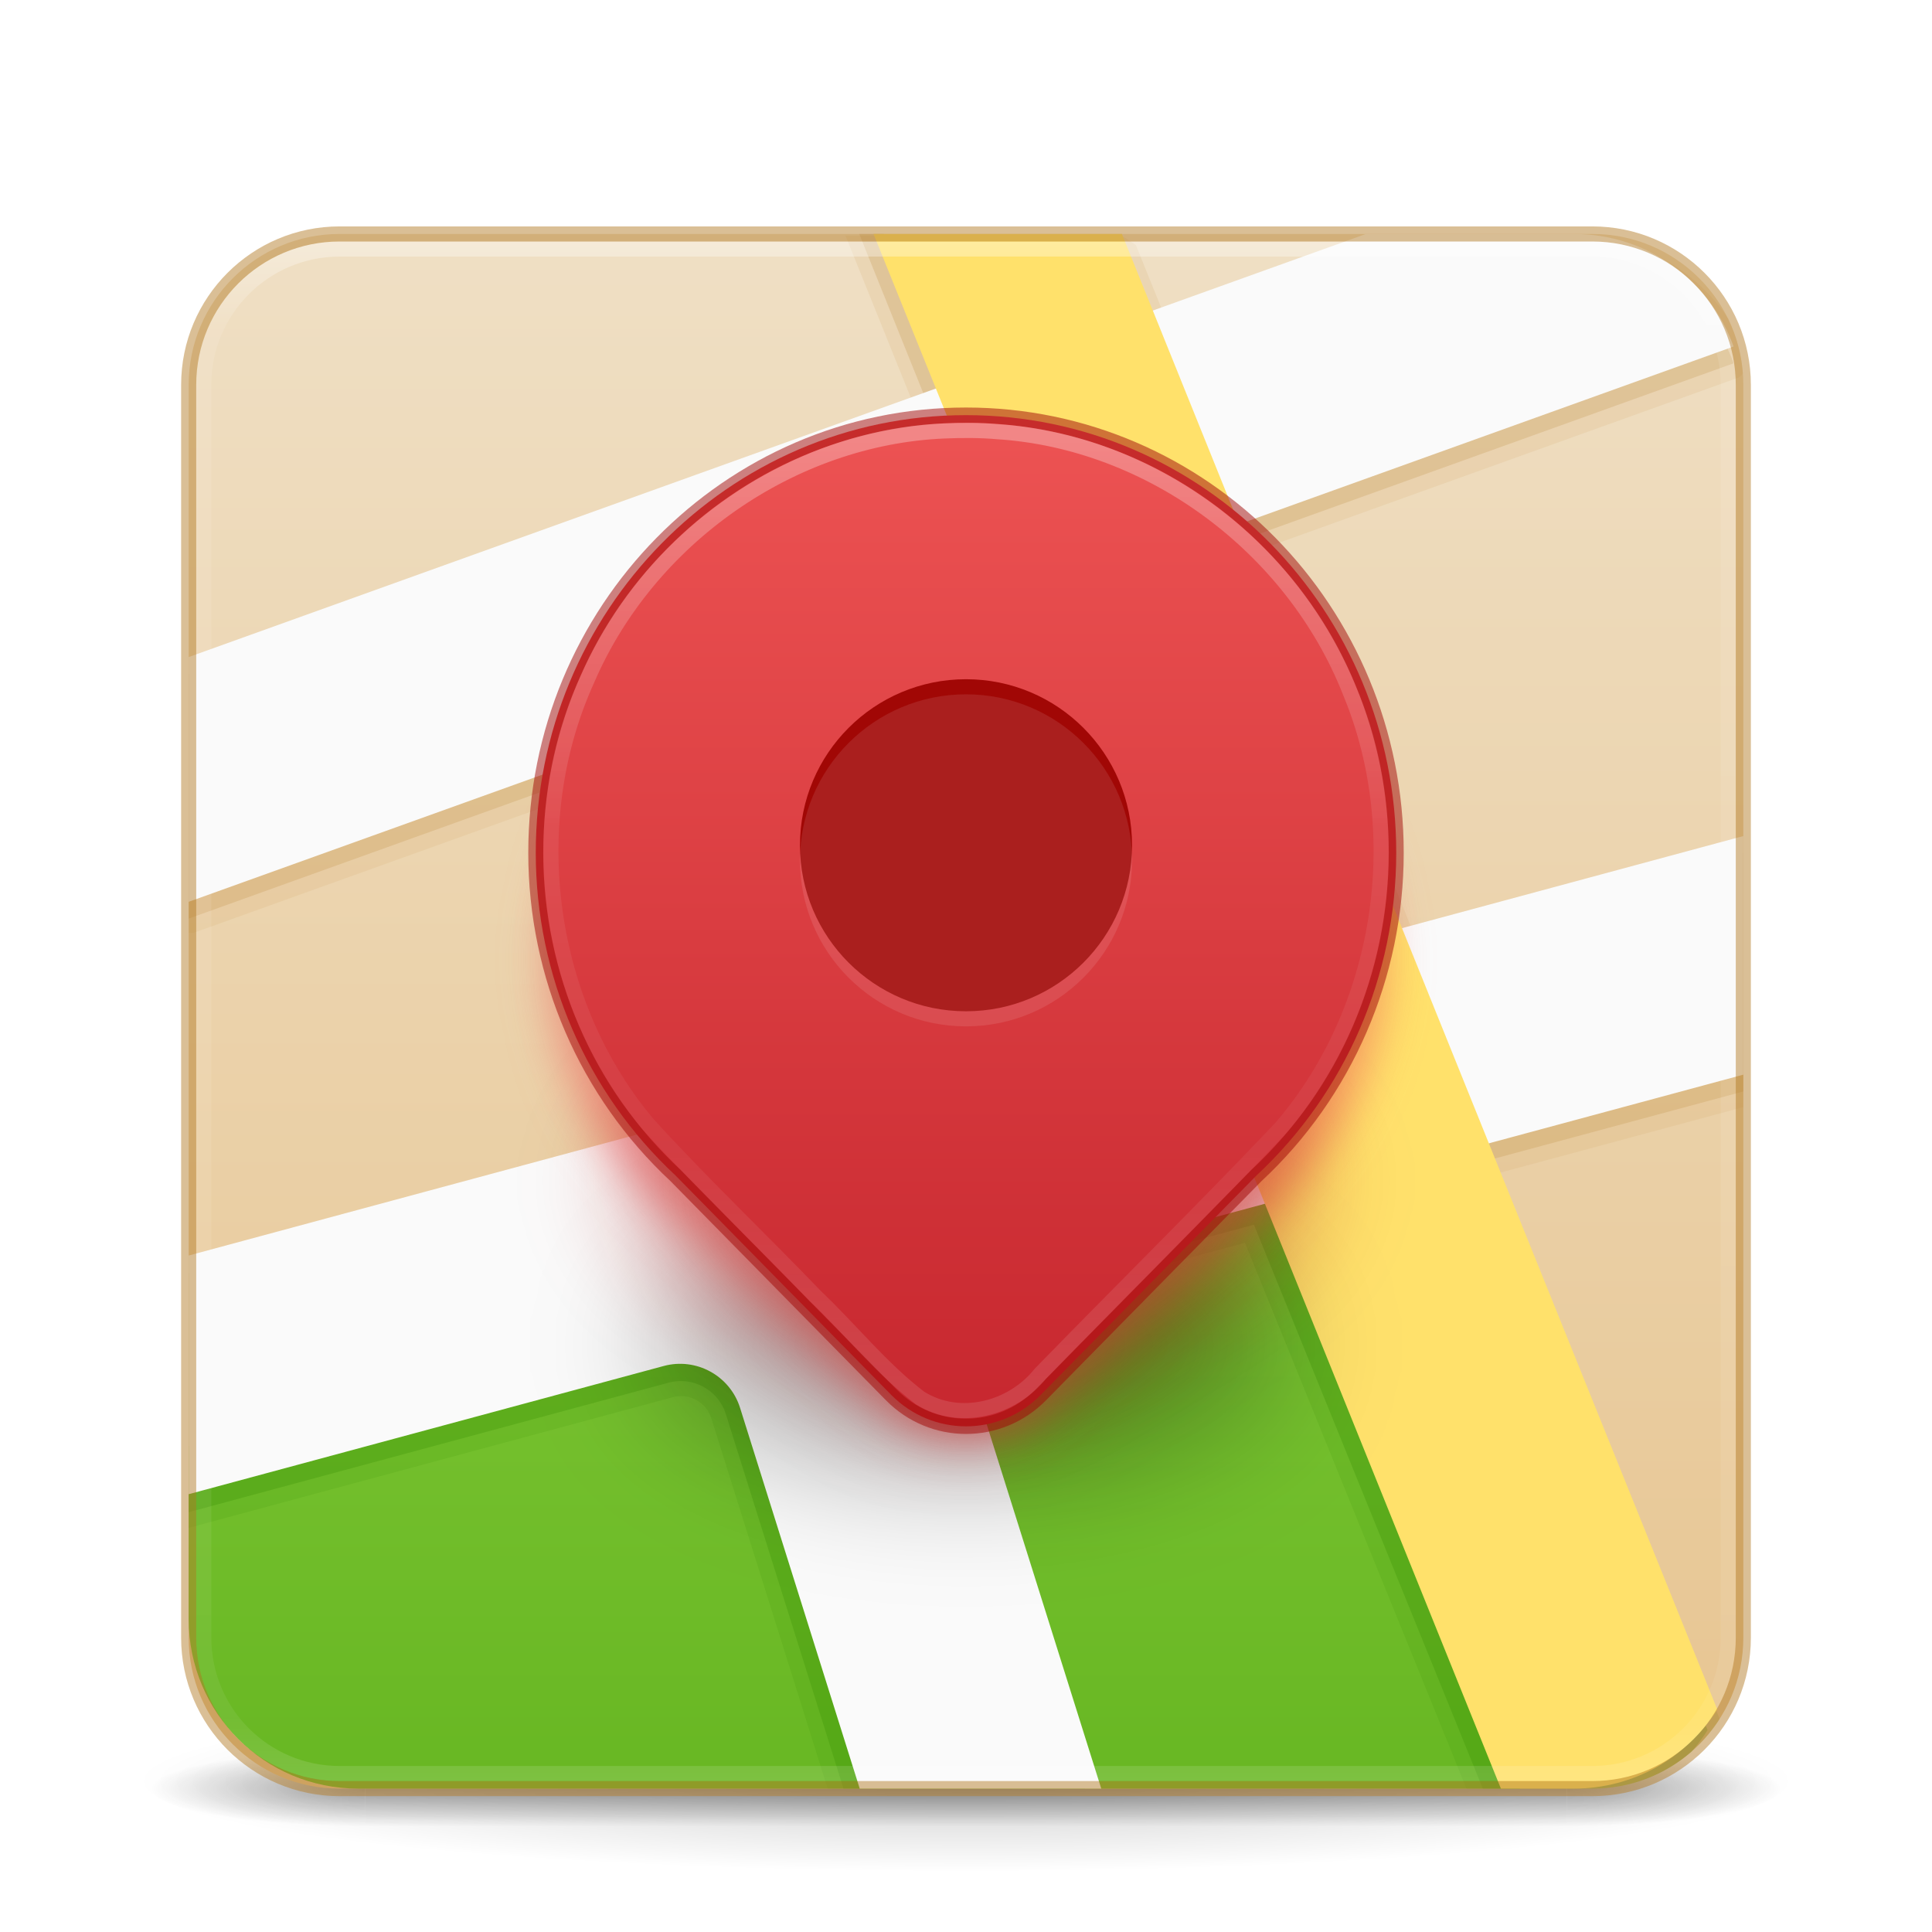
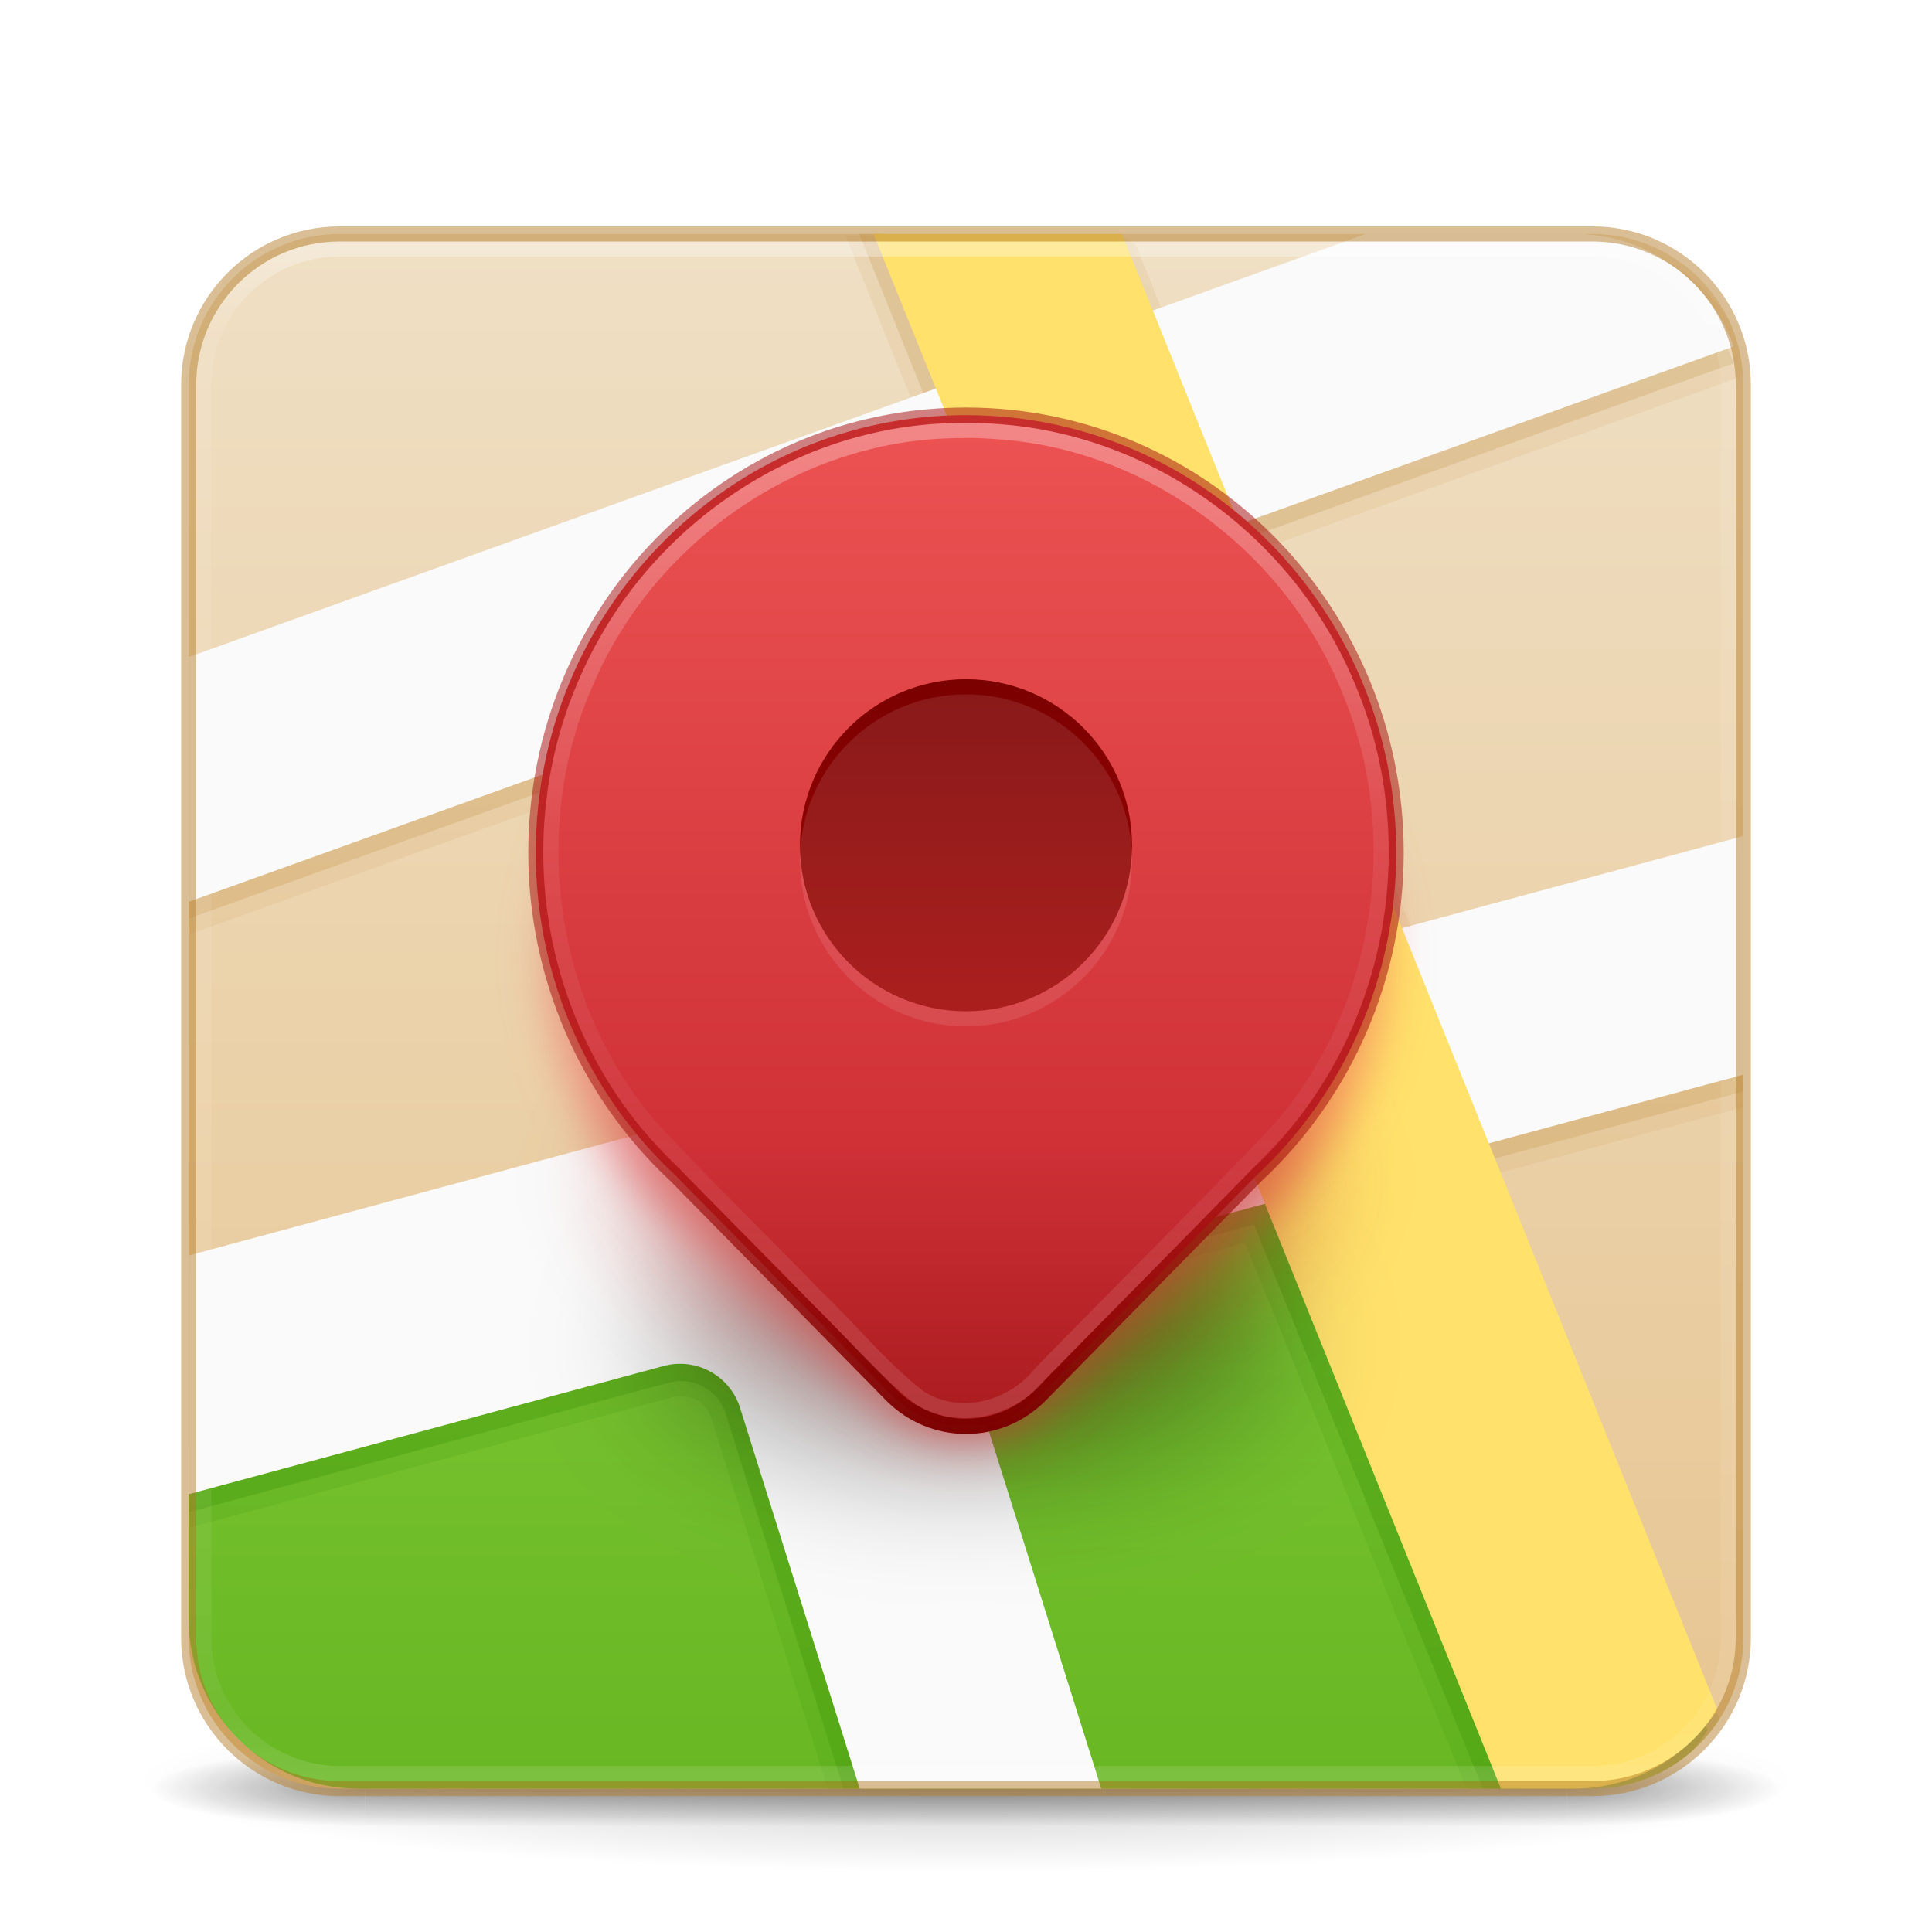
<svg xmlns="http://www.w3.org/2000/svg" xmlns:xlink="http://www.w3.org/1999/xlink" id="svg4379" height="128" width="128" version="1.1">
  <defs id="defs4381">
    <linearGradient gradientTransform="matrix(2.72973,0,0,2.72973,-1.513512,1.486514)" gradientUnits="userSpaceOnUse" xlink:href="#linearGradient3924-776" id="linearGradient3159" y2="43" x2="24" y1="5" x1="24" />
    <linearGradient id="linearGradient3924-776">
      <stop offset="0" style="stop-color:#ffffff;stop-opacity:1" id="stop3124" />
      <stop offset="0.063" style="stop-color:#ffffff;stop-opacity:0.235" id="stop3126" />
      <stop offset="0.951" style="stop-color:#ffffff;stop-opacity:0.157" id="stop3128" />
      <stop offset="1" style="stop-color:#ffffff;stop-opacity:0.392" id="stop3130" />
    </linearGradient>
    <radialGradient gradientTransform="matrix(2.003784,0,0,1.4,27.98813,-17.4)" gradientUnits="userSpaceOnUse" xlink:href="#linearGradient3688-166-749-5" id="radialGradient2455-1" fy="43.5" fx="4.993" r="2.5" cy="43.5" cx="4.993" />
    <linearGradient id="linearGradient3688-166-749-5">
      <stop offset="0" style="stop-color:#181818;stop-opacity:1" id="stop2883-0" />
      <stop offset="1" style="stop-color:#181818;stop-opacity:0" id="stop2885-5" />
    </linearGradient>
    <radialGradient gradientTransform="matrix(2.003784,0,0,1.4,-20.01187,-104.4)" gradientUnits="userSpaceOnUse" xlink:href="#linearGradient3688-464-309-8" id="radialGradient2457-5" fy="43.5" fx="4.993" r="2.5" cy="43.5" cx="4.993" />
    <linearGradient id="linearGradient3688-464-309-8">
      <stop offset="0" style="stop-color:#181818;stop-opacity:1" id="stop2889-9" />
      <stop offset="1" style="stop-color:#181818;stop-opacity:0" id="stop2891-4" />
    </linearGradient>
    <linearGradient gradientUnits="userSpaceOnUse" xlink:href="#linearGradient3702-501-757-0" id="linearGradient2459-7" y2="39.999" x2="25.058" y1="47.028" x1="25.058" />
    <linearGradient id="linearGradient3702-501-757-0">
      <stop offset="0" style="stop-color:#181818;stop-opacity:0" id="stop2895-0" />
      <stop offset="0.5" style="stop-color:#181818;stop-opacity:1" id="stop2897-2" />
      <stop offset="1" style="stop-color:#181818;stop-opacity:0" id="stop2899-6" />
    </linearGradient>
    <linearGradient id="linearGradient3811">
      <stop offset="0" style="stop-color:#000000;stop-opacity:1" id="stop3813" />
      <stop offset="1" style="stop-color:#000000;stop-opacity:0" id="stop3815" />
    </linearGradient>
    <radialGradient gradientTransform="matrix(1.556392,0,0,0.1697883,70.27036,102.1303)" gradientUnits="userSpaceOnUse" xlink:href="#linearGradient3811" id="radialGradient4377" fy="93.468" fx="-4.029" r="35.338" cy="93.468" cx="-4.029" />
    <linearGradient xlink:href="#linearGradient51" id="linearGradient882" x1="62.872" y1="15.907" x2="62.872" y2="118.427" gradientUnits="userSpaceOnUse" />
    <linearGradient id="linearGradient51">
      <stop id="stop50" style="stop-color:#efdfc4;stop-opacity:1" offset="0" />
      <stop id="stop51" style="stop-color:#e7c591;stop-opacity:1" offset="1" />
    </linearGradient>
    <linearGradient xlink:href="#linearGradient64" id="linearGradient65" x1="25.15" y1="5.03" x2="25.15" y2="59.232" gradientUnits="userSpaceOnUse" gradientTransform="matrix(1.872727,0,0,1.872727,4.07272,7.072727)" />
    <linearGradient id="linearGradient64">
      <stop style="stop-color:#9bdb4d;stop-opacity:1" offset="0" id="stop64" />
      <stop style="stop-color:#68b723;stop-opacity:1" offset="1" id="stop65" />
    </linearGradient>
    <radialGradient cx="9.692" cy="41.272" fx="9.692" fy="41.272" r="29.069" gradientTransform="matrix(1.289676,0,0,0.7753883,173.5,12.86722)" id="radialGradient-9-0-5-6" gradientUnits="userSpaceOnUse">
      <stop stop-color="#000000" offset="0%" id="stop20-9-0-0" />
      <stop stop-color="#000000" stop-opacity="0" offset="100%" id="stop21-3-3-4" />
    </radialGradient>
    <filter x="-0.209" y="-0.48" width="1.417" height="1.96" filterUnits="objectBoundingBox" id="filter-10-6-6-8">
      <feGaussianBlur stdDeviation="2" in="SourceGraphic" id="feGaussianBlur21-0-1-8" />
    </filter>
-     <linearGradient xlink:href="#linearGradient67" id="linearGradient68" x1="31.998" y1="12.058" x2="31.998" y2="49.641" gradientUnits="userSpaceOnUse" />
-     <linearGradient id="linearGradient67">
-       <stop style="stop-color:#ed5353;stop-opacity:1" offset="0" id="stop67" />
-       <stop style="stop-color:#c6262e;stop-opacity:1" offset="1" id="stop68" />
-     </linearGradient>
    <linearGradient id="linearGradient72">
      <stop id="stop69" style="stop-color:#ffffff;stop-opacity:1" offset="0" />
      <stop id="stop70" style="stop-color:#ffffff;stop-opacity:0.235" offset="0.407" />
      <stop id="stop71" style="stop-color:#ffffff;stop-opacity:0.157" offset="0.727" />
      <stop id="stop72" style="stop-color:#ffffff;stop-opacity:0.392" offset="1" />
    </linearGradient>
    <linearGradient xlink:href="#linearGradient72" id="linearGradient69" gradientUnits="userSpaceOnUse" gradientTransform="matrix(2.682555,0,0,2.689767,-102.3813,-1.299829)" x1="62.343" y1="11.325" x2="62.343" y2="34.831" />
    <filter style="color-interpolation-filters:sRGB" id="filter2" x="-0.068" y="-0.058" width="1.136" height="1.115">
      <feGaussianBlur stdDeviation="1.612" id="feGaussianBlur2" />
    </filter>
    <filter style="color-interpolation-filters:sRGB" id="filter2-0" x="-0.175" y="-0.149" width="1.351" height="1.298">
      <feGaussianBlur stdDeviation="4.165" id="feGaussianBlur2-9" />
    </filter>
+     <linearGradient id="linearGradient12">
+       <stop style="stop-color:#a10705;stop-opacity:1;" offset="0" id="stop12" />
+       <stop style="stop-color:#7a0000;stop-opacity:1" offset="1" id="stop13" />
+     </linearGradient>
+     <linearGradient xlink:href="#linearGradient67-6" id="linearGradient68-3" x1="11.2" y1="3.373" x2="11.2" y2="31.064" gradientUnits="userSpaceOnUse" gradientTransform="matrix(1.78125,0,0,1.812163,6.999993,5.754013)" />
+     <linearGradient id="linearGradient67-6">
+       <stop style="stop-color:#ed5353;stop-opacity:1" offset="0" id="stop67-7" />
+       <stop style="stop-color:#cf3137;stop-opacity:1;" offset="0.532" id="stop7" />
+       <stop style="stop-color:#7a0000;stop-opacity:1" offset="1" id="stop68-5" />
+     </linearGradient>
+     <linearGradient xlink:href="#linearGradient7" id="linearGradient9" x1="12.798" y1="18.083" x2="12.798" y2="24.129" gradientUnits="userSpaceOnUse" gradientTransform="matrix(1.78125,0,0,1.812163,6.999993,5.754013)" />
+     <linearGradient id="linearGradient7">
+       <stop style="stop-color:#a10705;stop-opacity:0.5;" offset="0" id="stop8" />
+       <stop style="stop-color:#7a0000;stop-opacity:1" offset="1" id="stop9" />
+     </linearGradient>
+     <linearGradient xlink:href="#linearGradient12" id="linearGradient1" gradientUnits="userSpaceOnUse" gradientTransform="translate(-74.42467,-36.81781)" x1="144.478" y1="103.48" x2="144.478" y2="81.504" />
  </defs>
  <path d="M 119,118 A 55,6 0 0 1 9,118 55,6 0 1 1 119,118 Z" id="path3041" style="color:#000000;display:inline;overflow:visible;visibility:visible;opacity:0.2;fill:url(#radialGradient4377);fill-opacity:1;fill-rule:nonzero;stroke:none;stroke-width:1;marker:none;enable-background:accumulate" />
  <g transform="matrix(2.699999,0,0,0.5555561,-0.8000019,94.88888)" id="g2036" style="display:inline">
    <g transform="matrix(1.052632,0,0,1.285713,-1.263158,-13.42854)" id="g3712" style="opacity:0.4">
      <rect width="5" height="7" x="38" y="40" id="rect2801" style="fill:url(#radialGradient2455-1);fill-opacity:1;stroke:none" />
      <rect width="5" height="7" x="-10" y="-47" transform="scale(-1,-1)" id="rect3696" style="fill:url(#radialGradient2457-5);fill-opacity:1;stroke:none" />
      <rect width="28" height="7" x="10" y="40" id="rect3700" style="fill:url(#linearGradient2459-7);fill-opacity:1;stroke:none" />
    </g>
  </g>
  <rect width="103" height="103" rx="10" ry="10" x="12.5" y="15.5" id="rect5505-21-3" style="color:#000000;display:inline;overflow:visible;visibility:visible;fill:url(#linearGradient882);fill-opacity:1;fill-rule:nonzero;stroke:none;stroke-width:1;marker:none;enable-background:accumulate" />
  <path id="path63-6-7-2" style="font-variation-settings:normal;baseline-shift:baseline;display:inline;overflow:visible;opacity:0.15;vector-effect:none;fill:#cfa25e;fill-opacity:1;stroke-width:1;stroke-linecap:round;stroke-linejoin:round;stroke-miterlimit:4;stroke-dasharray:none;stroke-dashoffset:0;stroke-opacity:1;-inkscape-stroke:none;enable-background:accumulate;stop-color:#000000;stop-opacity:1" d="M 73.867 15.58 C 73.791 15.583 73.713 15.593 73.631 15.613 L 56.014 15.613 L 60.457 26.635 L 12.5 43.586 L 12.5 61.799 C 12.606 61.811 12.719 61.812 12.838 61.801 L 67.15 42.279 L 77.121 66.984 C 77.702 67.207 78.248 67.794 78.889 67.418 L 92.293 63.801 L 97.713 77.236 C 98.294 77.459 98.84 78.045 99.48 77.67 C 104.821 76.229 110.16 74.788 115.5 73.348 L 115.5 55.559 C 115.388 55.546 115.27 55.548 115.145 55.564 L 93.484 61.41 L 83.408 36.436 L 115.191 25.012 C 115.295 24.936 115.39 24.852 115.473 24.762 C 115.378 23.45 115.033 22.209 114.484 21.088 C 112.307 17.816 108.504 15.648 104.543 15.619 C 99.829 15.618 95.11 15.595 90.398 15.631 C 87.223 16.668 84.093 17.881 80.936 18.986 L 76.945 20.42 L 75.258 16.238 C 74.819 15.938 74.403 15.561 73.867 15.58 z " />
  <path id="path63-6-7" style="font-variation-settings:normal;baseline-shift:baseline;display:inline;overflow:visible;opacity:0.2;vector-effect:none;fill:#b6802e;fill-opacity:1;stroke-width:1;stroke-linecap:round;stroke-linejoin:round;stroke-miterlimit:4;stroke-dasharray:none;stroke-dashoffset:0;stroke-opacity:1;-inkscape-stroke:none;enable-background:accumulate;stop-color:#000000;stop-opacity:1" d="M 56.928 15.5 L 61.494 26.854 L 12.5 44.646 L 12.5 60.859 L 67.719 41.012 L 78.049 66.609 L 92.889 62.605 L 82.092 35.846 L 114.854 24.07 C 113.308 19.716 109.161 16.613 104.264 16.613 L 90.496 16.613 L 76.377 21.688 L 58.549 15.5 L 56.928 15.5 z M 92.889 62.605 L 98.641 76.861 L 115.5 72.312 L 115.5 56.504 L 92.889 62.605 z " />
  <path id="path64" style="font-variation-settings:normal;vector-effect:none;fill:url(#linearGradient65);fill-opacity:1;stroke:none;stroke-width:1;stroke-linecap:butt;stroke-linejoin:miter;stroke-miterlimit:4;stroke-dasharray:none;stroke-dashoffset:0;stroke-opacity:0.5;-inkscape-stroke:none;marker:none" d="M 86.568,75.903 12.5,95.797 v 11.467 c 0,6.225 5.011,11.236 11.236,11.236 h 76.961 z" />
  <path id="path3-5" style="font-variation-settings:normal;baseline-shift:baseline;display:inline;overflow:visible;opacity:0.15;vector-effect:none;fill:#3a9104;fill-opacity:1;stroke-width:1;stroke-linecap:round;stroke-linejoin:round;stroke-miterlimit:4;stroke-dasharray:none;stroke-dashoffset:0;stroke-opacity:1;-inkscape-stroke:none;enable-background:accumulate;stop-color:#000000;stop-opacity:1" d="m 77.029,65.934 c -0.15,-0.006 -0.305,0.027 -0.465,0.121 L 12.5,83.34 V 101.223 L 44.593,92.562 c 1.066,-0.288 2.199,0.333 2.53,1.387 2.572,8.184 5.143,16.367 7.715,24.551 H 72.934 C 69.689,108.18 66.444,97.859 63.199,87.539 L 82.482,82.336 97.162,118.5 H 105.5 c 3.547,0 6.651,-1.829 8.426,-4.598 -0.163,-0.508 -0.452,-0.999 -0.613,-1.508 -4.796,-11.885 -9.593,-23.769 -14.389,-35.654 -0.509,-0.396 -1.024,-0.773 -1.703,-0.645 l -15.154,-0.357 -3.734,-9.25 c -0.436,-0.167 -0.852,-0.538 -1.303,-0.555 z" />
  <path id="path3" style="font-variation-settings:normal;baseline-shift:baseline;display:inline;overflow:visible;opacity:0.3;vector-effect:none;fill:#3a9104;fill-opacity:1;stroke-width:1;stroke-linecap:round;stroke-linejoin:round;stroke-miterlimit:4;stroke-dasharray:none;stroke-dashoffset:0;stroke-opacity:1;-inkscape-stroke:none;enable-background:accumulate;stop-color:#000000;stop-opacity:1" d="M 77.404,66.863 12.5,84.375 v 15.812 l 31.793,-8.58 a 3.125,3.125 28.727 0 1 3.796,2.08 L 55.885,118.5 H 71.887 L 61.934,86.846 83.076,81.141 98.24,118.5 H 105.5 c 2.517,0 4.812,-0.921 6.566,-2.445 0.392,-0.446 0.748,-0.925 1.066,-1.43 L 97.996,77.115 81.385,76.723 Z" />
  <path id="path63-6" style="baseline-shift:baseline;display:inline;overflow:visible;vector-effect:none;fill:#fafafa;stroke-width:1;stroke-linecap:round;stroke-linejoin:round;enable-background:accumulate;stop-color:#000000" d="M 90.496,15.5 12.5,43.532 V 59.747 L 114.853,22.958 C 113.307,18.603 109.161,15.5 104.264,15.5 Z M 115.5,55.391 12.5,83.182 v 15.812 l 31.471,-8.493 a 4.167,4.167 28.726 0 1 5.061,2.774 L 56.959,118.5 H 72.961 L 62.577,85.479 115.5,71.199 Z" />
  <path id="path58-3" style="baseline-shift:baseline;display:inline;overflow:visible;vector-effect:none;fill:#ffe16b;stroke-width:1;stroke-linecap:round;stroke-linejoin:round;enable-background:accumulate;stop-color:#000000" d="m 57.873,15.5 41.566,103 h 4.824 c 4.017,0 7.528,-2.088 9.514,-5.241 L 74.329,15.5 Z" />
  <ellipse id="Shadow-6-7" fill="url(#radialGradient-9)" fill-rule="nonzero" opacity="0.581" filter="url(#filter-10)" cx="186" cy="44.867" rx="11.5" ry="5" style="opacity:0.3;fill:url(#radialGradient-9-0-5-6);stroke-width:0.534;filter:url(#filter-10-6-6-8)" transform="matrix(1.872727,0,0,1.872727,-284.3273,5.072727)" />
  <rect width="101" height="101" rx="9" ry="9" x="13.5" y="16.5" id="rect6741-7" style="opacity:0.4;fill:none;stroke:url(#linearGradient3159);stroke-width:1;stroke-linecap:round;stroke-linejoin:round;stroke-miterlimit:4;stroke-dasharray:none;stroke-dashoffset:0;stroke-opacity:1" />
  <rect width="103" height="103" rx="10" ry="10" x="12.5" y="15.5" id="rect5505-21-6" style="color:#000000;display:inline;overflow:visible;visibility:visible;opacity:0.5;fill:none;stroke:#b6802e;stroke-width:1;stroke-linecap:butt;stroke-linejoin:round;stroke-miterlimit:4;stroke-dasharray:none;stroke-dashoffset:0;stroke-opacity:1;marker:none;enable-background:accumulate;font-variation-settings:normal;vector-effect:none;fill-opacity:1;-inkscape-stroke:none;stop-color:#000000;stop-opacity:1" />
  <path id="rect52-9-1" style="font-variation-settings:normal;vector-effect:none;fill:#ed5353;fill-opacity:1;stroke:none;stroke-width:1.117;stroke-linecap:round;stroke-linejoin:round;stroke-miterlimit:4;stroke-dasharray:none;stroke-dashoffset:0;stroke-opacity:0.5;-inkscape-stroke:none;filter:url(#filter2);opacity:0.558" d="m 63.998,27.504 c -15.741,8.11e-4 -28.502,12.979 -28.503,28.988 -1.59e-4,8.136 3.361,15.898 9.264,21.39 l 14.282,14.527 a 7.01,7.13 0 0 0 9.915,4.32e-4 L 83.24,77.883 C 89.143,72.391 92.504,64.629 92.504,56.493 92.503,40.482 79.741,27.503 63.998,27.504 Z" transform="matrix(0.9652488,0,0,0.8310629,2.22408,16.61793)" />
  <path id="rect52-9-1-0" style="font-variation-settings:normal;opacity:0.3;mix-blend-mode:normal;vector-effect:none;fill:#a10705;fill-opacity:1;stroke:none;stroke-width:1.628;stroke-linecap:round;stroke-linejoin:round;stroke-miterlimit:4;stroke-dasharray:none;stroke-dashoffset:0;stroke-opacity:0.5;-inkscape-stroke:none;filter:url(#filter2-0)" d="m 63.998,27.504 c -15.741,8.11e-4 -28.502,12.979 -28.503,28.988 -1.59e-4,8.136 3.361,15.898 9.264,21.39 l 14.282,14.527 a 7.01,7.13 0 0 0 9.915,4.32e-4 L 83.24,77.883 C 89.143,72.391 92.504,64.629 92.504,56.493 92.503,40.482 79.741,27.503 63.998,27.504 Z" transform="matrix(0.7914925,0,0,0.4767665,13.34448,51.29305)" />
-   <path id="rect52-9" style="font-variation-settings:normal;vector-effect:none;fill:url(#linearGradient68);fill-opacity:1;stroke:#a10705;stroke-width:0.557;stroke-linecap:round;stroke-linejoin:round;stroke-miterlimit:4;stroke-dasharray:none;stroke-dashoffset:0;stroke-opacity:0.5;-inkscape-stroke:none" d="M 31.999,12 C 23.163,12 16,19.163 16,27.999 c -8.9e-5,4.491 1.887,8.774 5.2,11.805 l 8.017,8.018 a 3.935,3.935 0.002 0 0 5.565,2.38e-4 L 42.8,39.804 C 46.113,36.773 48,32.49 48,27.999 48,19.162 40.836,11.999 31.999,12 Z" transform="matrix(1.781518,0,0,1.811882,6.991434,5.761656)" />
+   <path id="rect52-9" style="font-variation-settings:normal;vector-effect:none;fill:url(#linearGradient68-3);fill-opacity:1;stroke:url(#linearGradient9);stroke-width:0.557;stroke-linecap:round;stroke-linejoin:round;stroke-miterlimit:4;stroke-dasharray:none;stroke-dashoffset:0;stroke-opacity:1;-inkscape-stroke:none;opacity:1;stop-color:#000000;stop-opacity:1" d="M 31.999,12 C 23.163,12 16,19.163 16,27.999 c -8.9e-5,4.491 1.887,8.774 5.2,11.805 l 8.017,8.018 c 1.537,1.537 4.028,1.537 5.565,2.38e-4 L 42.8,39.804 C 46.113,36.773 48,32.49 48,27.999 48,19.162 40.836,11.999 31.999,12 Z" transform="matrix(1.781518,0,0,1.811882,6.991434,5.761656)" />
  <path id="rect52-9-2" style="font-variation-settings:normal;vector-effect:none;fill:none;fill-opacity:1;stroke:url(#linearGradient69);stroke-width:1;stroke-linecap:round;stroke-linejoin:round;stroke-miterlimit:4;stroke-dasharray:none;stroke-dashoffset:0;stroke-opacity:1;-inkscape-stroke:none;opacity:0.3;stop-color:#000000;stop-opacity:1" d="m 62.559,28.552 c -10.105,0.423 -19.616,7.074 -23.662,16.493 -4.336,9.546 -2.682,21.503 4.064,29.469 3.562,3.907 7.404,7.552 11.066,11.367 2.334,2.214 4.372,4.793 6.925,6.739 2.603,1.638 6.1,0.745 7.978,-1.611 5.285,-5.434 10.691,-10.754 15.908,-16.252 6.707,-7.755 8.563,-19.404 4.605,-28.917 -3.789,-9.606 -13.197,-16.592 -23.366,-17.24 -1.169,-0.101 -2.345,-0.097 -3.517,-0.048 z" />
-   <circle style="font-variation-settings:normal;vector-effect:none;fill:#a10705;fill-opacity:1;stroke:none;stroke-width:1;stroke-linecap:round;stroke-linejoin:round;stroke-miterlimit:4;stroke-dasharray:none;stroke-dashoffset:0;stroke-opacity:1;-inkscape-stroke:none;marker:none" id="path73" cx="64" cy="56" r="11" />
+   <circle style="font-variation-settings:normal;vector-effect:none;fill:url(#linearGradient1);fill-opacity:1;stroke:none;stroke-width:1;stroke-linecap:round;stroke-linejoin:round;stroke-miterlimit:4;stroke-dasharray:none;stroke-dashoffset:0;stroke-opacity:1;-inkscape-stroke:none;marker:none;opacity:1;stop-color:#000000;stop-opacity:1" id="path73" cx="64" cy="56" r="11" />
  <circle style="font-variation-settings:normal;opacity:0.1;vector-effect:none;fill:#fafafa;fill-opacity:1;stroke:none;stroke-width:1;stroke-linecap:round;stroke-linejoin:round;stroke-miterlimit:4;stroke-dasharray:none;stroke-dashoffset:0;stroke-opacity:1;-inkscape-stroke:none;marker:none" id="path73-0" cx="64" cy="57" r="11" />
</svg>
